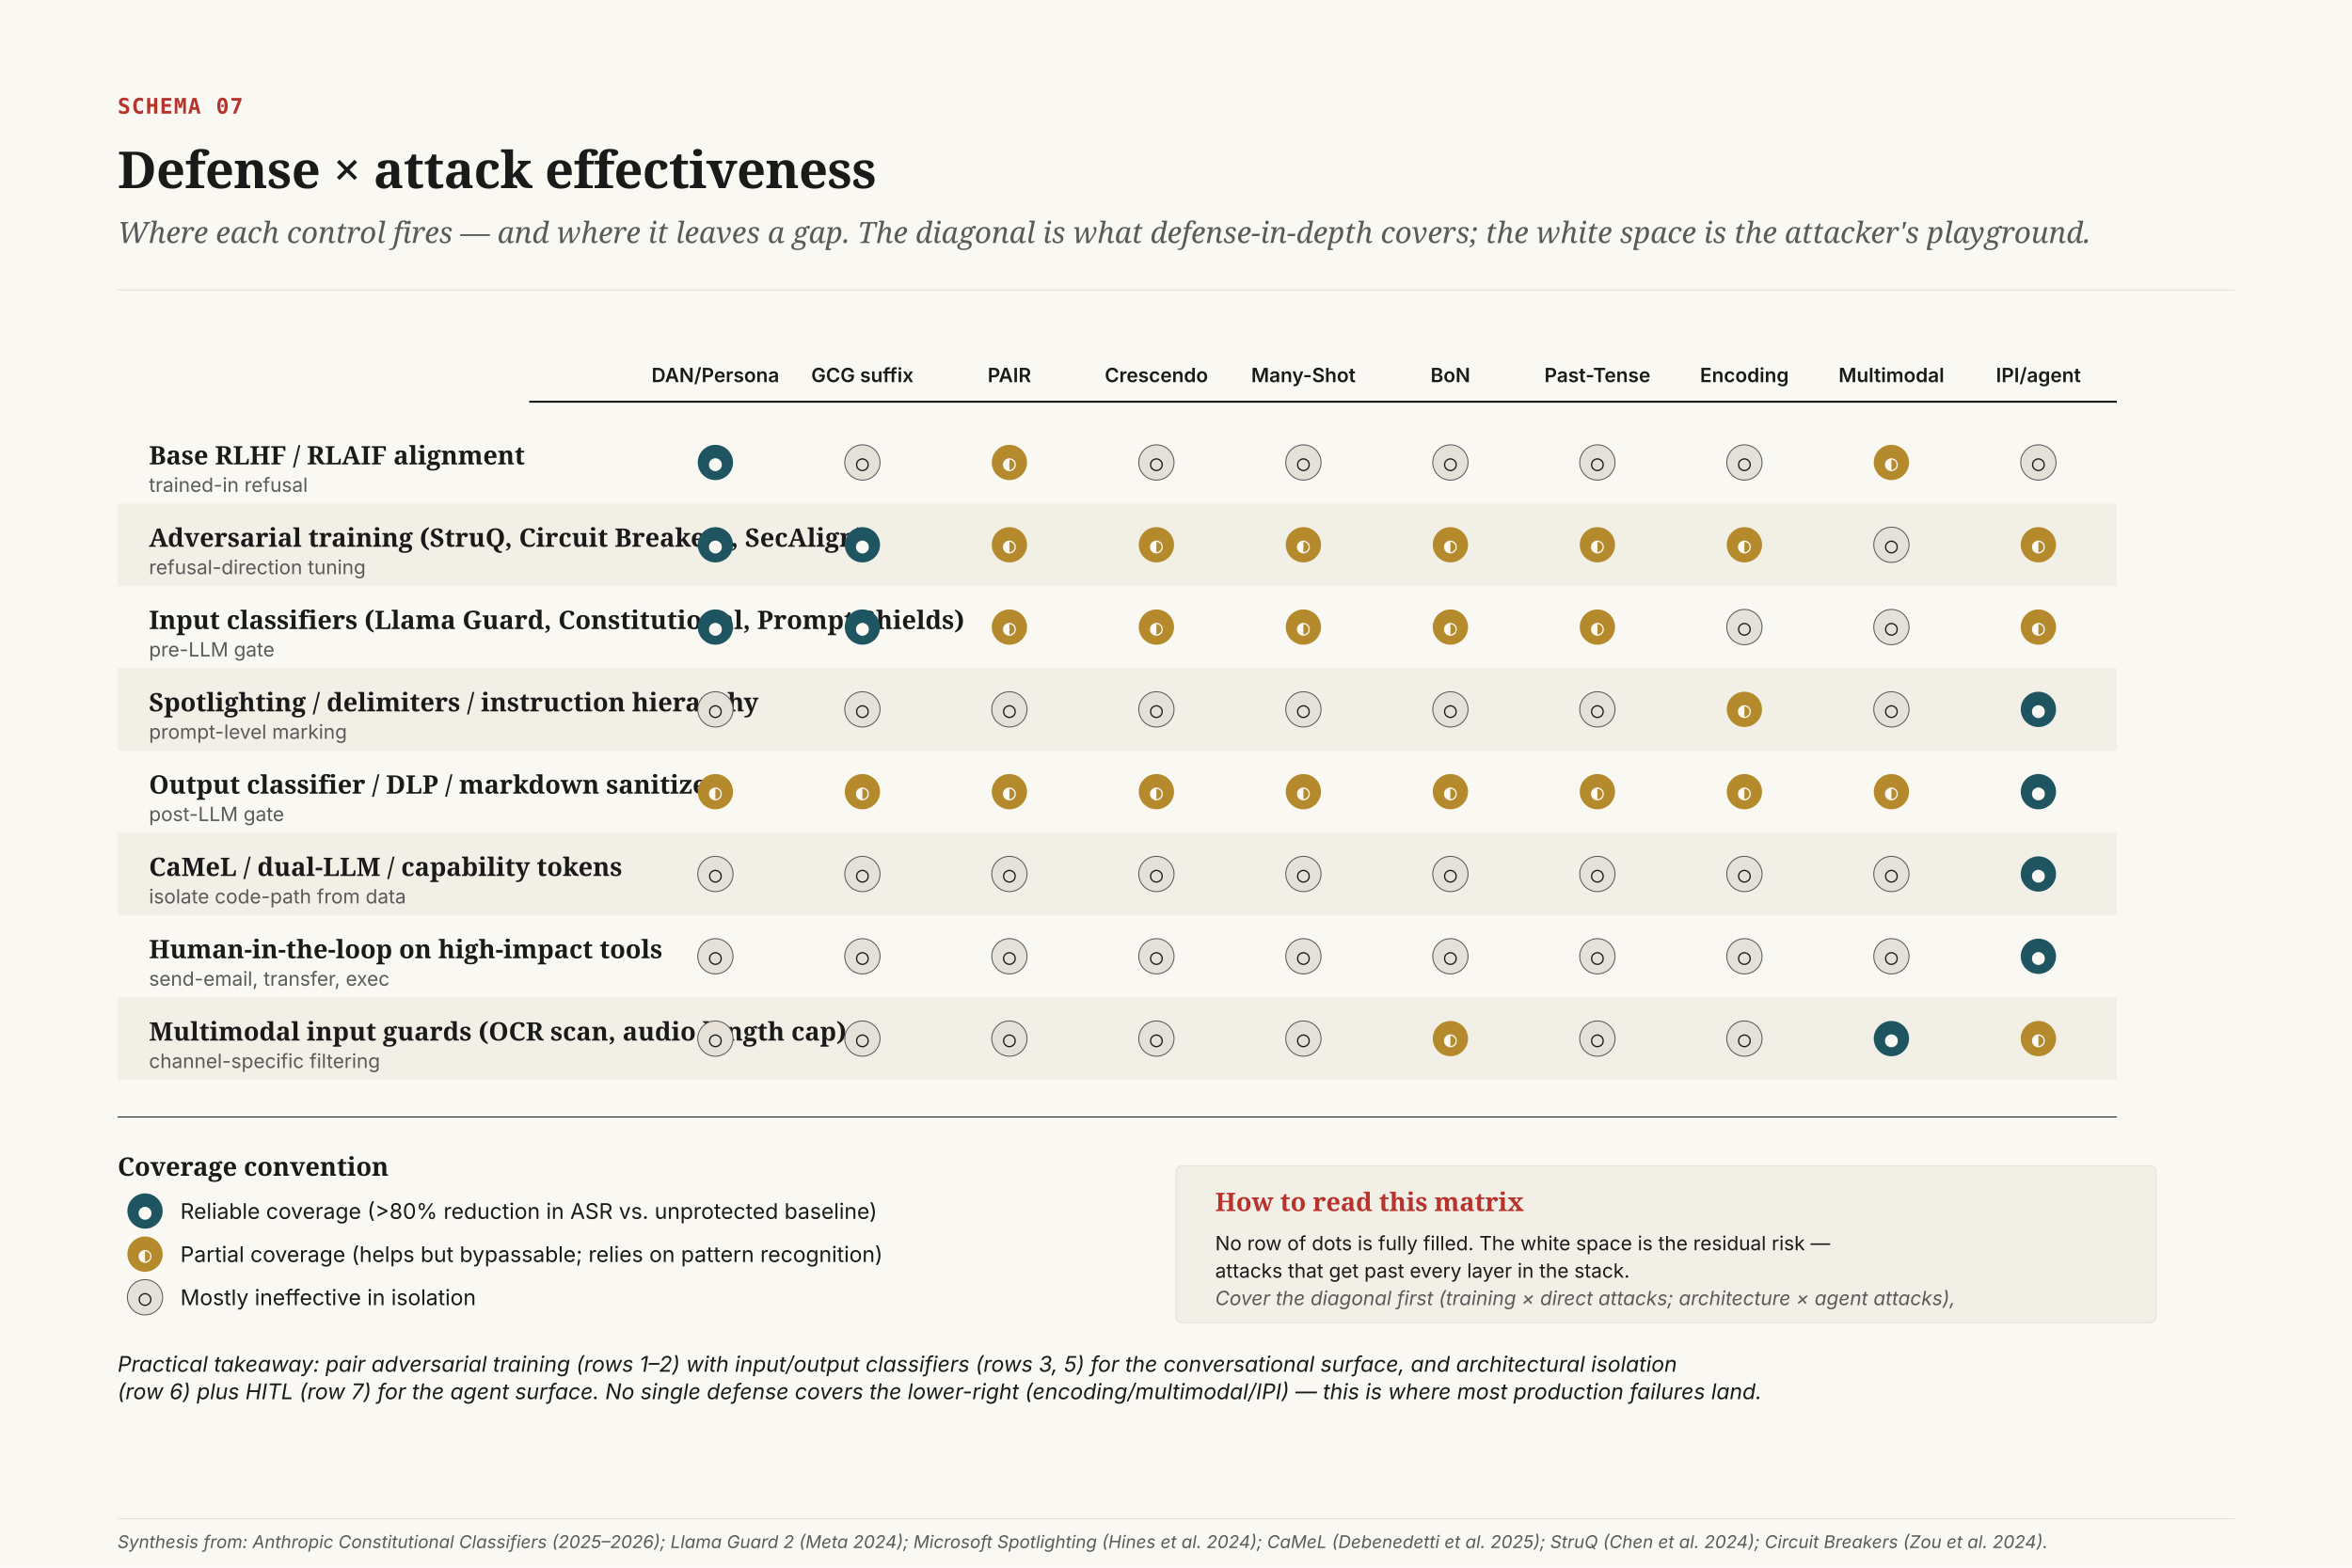
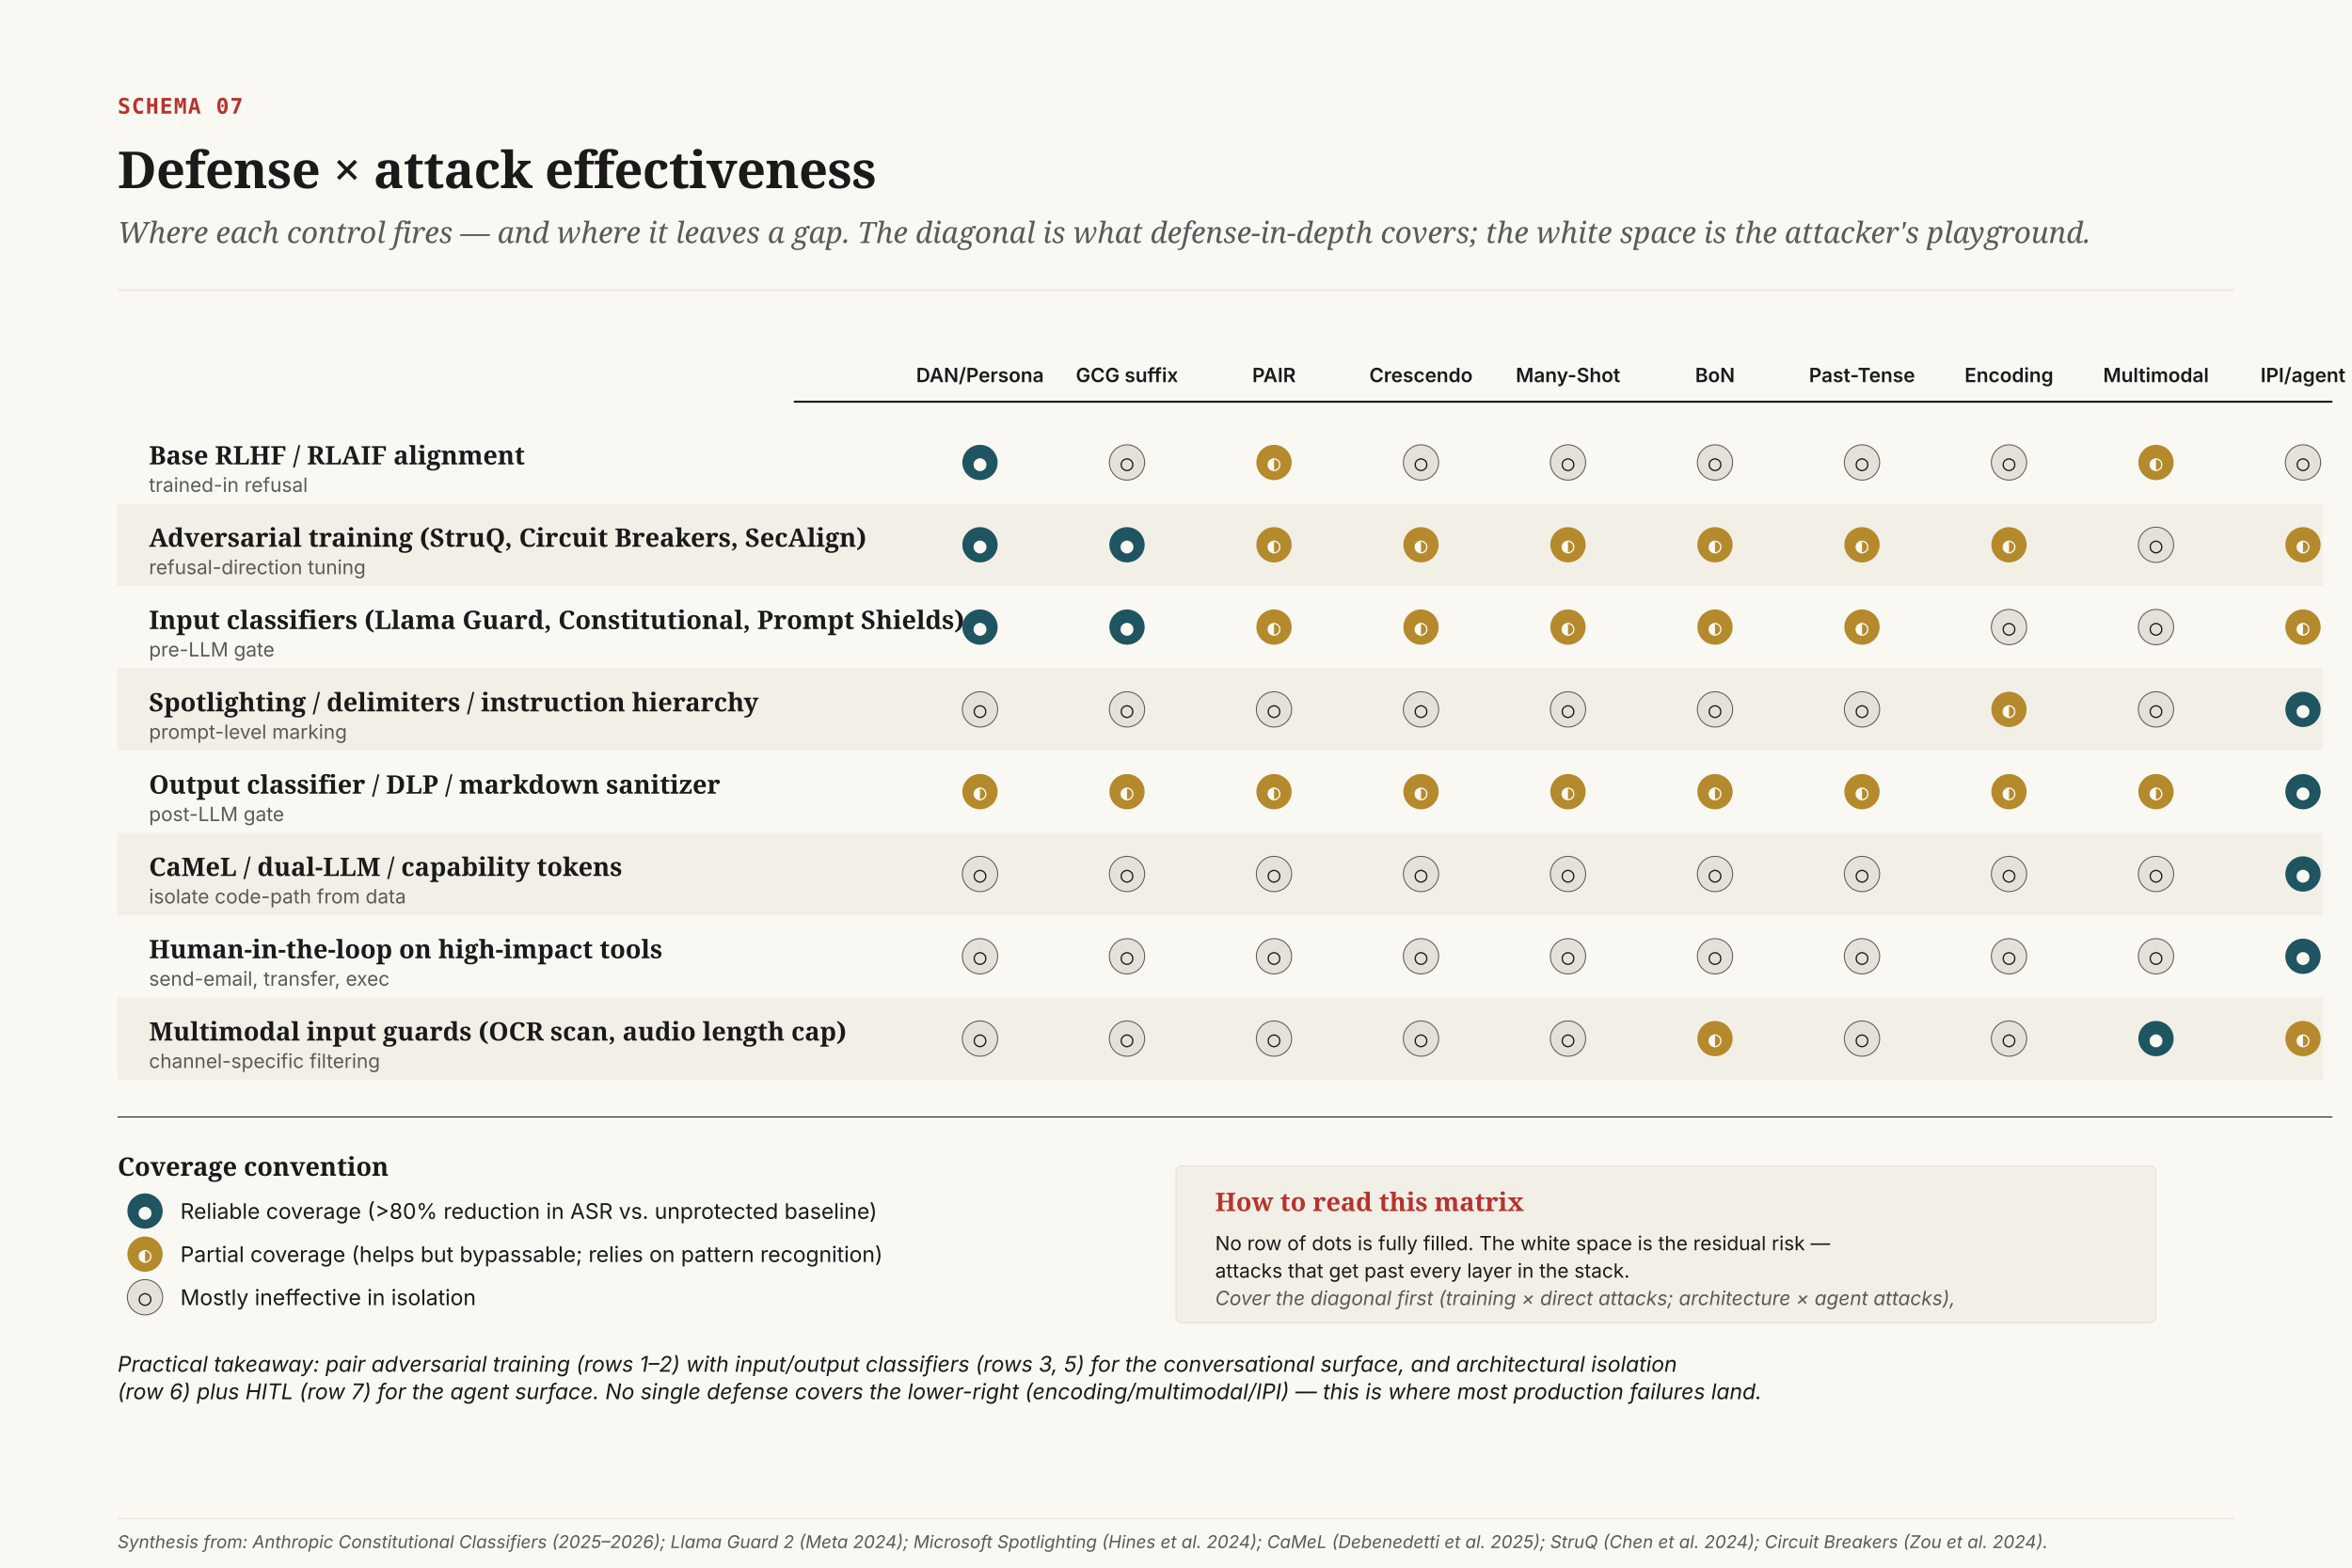
<svg xmlns="http://www.w3.org/2000/svg" viewBox="0 0 1200 800" font-family="Inter, system-ui, sans-serif">
  <style>
    .display { font-family: 'Spectral', Georgia, serif; }
    .body    { font-family: 'Inter', system-ui, sans-serif; }
    .mono    { font-family: 'JetBrains Mono', monospace; }
    .interactive { cursor: pointer; }
    .interactive:hover rect, .interactive:focus-visible rect { stroke-width: 1.5; stroke: #1A1A1A; }
  </style>
  <rect width="1200" height="800" fill="#FAF8F3" />
  <text x="60" y="58" class="mono" font-size="11" font-weight="600" fill="#B7332C" letter-spacing="0.05em">SCHEMA 07</text>
  <text x="60" y="96" class="display" font-size="26" font-weight="600" fill="#1A1A1A" letter-spacing="-0.01em">Defense × attack effectiveness</text>
  <text x="60" y="124" class="display" font-size="15" font-style="italic" fill="#5A5A5A">Where each control fires — and where it leaves a gap. The diagonal is what defense-in-depth covers; the white space is the attacker's playground.</text>
  <line x1="60" y1="148" x2="1140" y2="148" stroke="#E5E1D8" stroke-width="0.5" />
  <g class="body" font-size="10" fill="#1A1A1A">
-     <text x="365" y="195" font-weight="600" text-anchor="middle">DAN/Persona</text>
-     <text x="440" y="195" font-weight="600" text-anchor="middle">GCG suffix</text>
-     <text x="515" y="195" font-weight="600" text-anchor="middle">PAIR</text>
-     <text x="590" y="195" font-weight="600" text-anchor="middle">Crescendo</text>
-     <text x="665" y="195" font-weight="600" text-anchor="middle">Many-Shot</text>
-     <text x="740" y="195" font-weight="600" text-anchor="middle">BoN</text>
-     <text x="815" y="195" font-weight="600" text-anchor="middle">Past-Tense</text>
-     <text x="890" y="195" font-weight="600" text-anchor="middle">Encoding</text>
-     <text x="965" y="195" font-weight="600" text-anchor="middle">Multimodal</text>
-     <text x="1040" y="195" font-weight="600" text-anchor="middle">IPI/agent</text>
-   </g>
-   <line x1="270" y1="205" x2="1080" y2="205" stroke="#1A1A1A" stroke-width="1" />
+     <text x="500" y="195" font-weight="600" text-anchor="middle">DAN/Persona</text>
+     <text x="575" y="195" font-weight="600" text-anchor="middle">GCG suffix</text>
+     <text x="650" y="195" font-weight="600" text-anchor="middle">PAIR</text>
+     <text x="725" y="195" font-weight="600" text-anchor="middle">Crescendo</text>
+     <text x="800" y="195" font-weight="600" text-anchor="middle">Many-Shot</text>
+     <text x="875" y="195" font-weight="600" text-anchor="middle">BoN</text>
+     <text x="950" y="195" font-weight="600" text-anchor="middle">Past-Tense</text>
+     <text x="1025" y="195" font-weight="600" text-anchor="middle">Encoding</text>
+     <text x="1100" y="195" font-weight="600" text-anchor="middle">Multimodal</text>
+     <text x="1175" y="195" font-weight="600" text-anchor="middle">IPI/agent</text>
+   </g>
+   <line x1="405" y1="205" x2="1190" y2="205" stroke="#1A1A1A" stroke-width="1" />
  <g class="interactive" data-card="def-rlhf" tabindex="0" role="button" aria-label="Base RLHF alignment">
-     <rect x="60" y="215" width="1020" height="42" fill="#FAF8F3" stroke="none" />
+     <rect x="60" y="215" width="1125" height="42" fill="#FAF8F3" stroke="none" />
    <text x="76" y="237" class="display" font-size="13" font-weight="600" fill="#1A1A1A">Base RLHF / RLAIF alignment</text>
    <text x="76" y="251" class="body" font-size="10" fill="#5A5A5A">trained-in refusal</text>
-     <circle cx="365" cy="236" r="9" fill="#1F5560" />
-     <text x="365" y="240" class="mono" font-size="11" fill="#FAF8F3" text-anchor="middle">●</text>
-     <circle cx="440" cy="236" r="9" fill="#E5E1D8" stroke="#5A5A5A" stroke-width="0.5" />
-     <text x="440" y="240" class="mono" font-size="11" fill="#1A1A1A" text-anchor="middle">○</text>
-     <circle cx="515" cy="236" r="9" fill="#B58A2C" />
-     <text x="515" y="240" class="mono" font-size="11" fill="#FAF8F3" text-anchor="middle">◐</text>
-     <circle cx="590" cy="236" r="9" fill="#E5E1D8" stroke="#5A5A5A" stroke-width="0.5" />
-     <text x="590" y="240" class="mono" font-size="11" fill="#1A1A1A" text-anchor="middle">○</text>
-     <circle cx="665" cy="236" r="9" fill="#E5E1D8" stroke="#5A5A5A" stroke-width="0.5" />
-     <text x="665" y="240" class="mono" font-size="11" fill="#1A1A1A" text-anchor="middle">○</text>
-     <circle cx="740" cy="236" r="9" fill="#E5E1D8" stroke="#5A5A5A" stroke-width="0.5" />
-     <text x="740" y="240" class="mono" font-size="11" fill="#1A1A1A" text-anchor="middle">○</text>
-     <circle cx="815" cy="236" r="9" fill="#E5E1D8" stroke="#5A5A5A" stroke-width="0.5" />
-     <text x="815" y="240" class="mono" font-size="11" fill="#1A1A1A" text-anchor="middle">○</text>
-     <circle cx="890" cy="236" r="9" fill="#E5E1D8" stroke="#5A5A5A" stroke-width="0.5" />
-     <text x="890" y="240" class="mono" font-size="11" fill="#1A1A1A" text-anchor="middle">○</text>
-     <circle cx="965" cy="236" r="9" fill="#B58A2C" />
-     <text x="965" y="240" class="mono" font-size="11" fill="#FAF8F3" text-anchor="middle">◐</text>
-     <circle cx="1040" cy="236" r="9" fill="#E5E1D8" stroke="#5A5A5A" stroke-width="0.5" />
-     <text x="1040" y="240" class="mono" font-size="11" fill="#1A1A1A" text-anchor="middle">○</text>
+     <circle cx="500" cy="236" r="9" fill="#1F5560" />
+     <text x="500" y="240" class="mono" font-size="11" fill="#FAF8F3" text-anchor="middle">●</text>
+     <circle cx="575" cy="236" r="9" fill="#E5E1D8" stroke="#5A5A5A" stroke-width="0.5" />
+     <text x="575" y="240" class="mono" font-size="11" fill="#1A1A1A" text-anchor="middle">○</text>
+     <circle cx="650" cy="236" r="9" fill="#B58A2C" />
+     <text x="650" y="240" class="mono" font-size="11" fill="#FAF8F3" text-anchor="middle">◐</text>
+     <circle cx="725" cy="236" r="9" fill="#E5E1D8" stroke="#5A5A5A" stroke-width="0.5" />
+     <text x="725" y="240" class="mono" font-size="11" fill="#1A1A1A" text-anchor="middle">○</text>
+     <circle cx="800" cy="236" r="9" fill="#E5E1D8" stroke="#5A5A5A" stroke-width="0.5" />
+     <text x="800" y="240" class="mono" font-size="11" fill="#1A1A1A" text-anchor="middle">○</text>
+     <circle cx="875" cy="236" r="9" fill="#E5E1D8" stroke="#5A5A5A" stroke-width="0.5" />
+     <text x="875" y="240" class="mono" font-size="11" fill="#1A1A1A" text-anchor="middle">○</text>
+     <circle cx="950" cy="236" r="9" fill="#E5E1D8" stroke="#5A5A5A" stroke-width="0.5" />
+     <text x="950" y="240" class="mono" font-size="11" fill="#1A1A1A" text-anchor="middle">○</text>
+     <circle cx="1025" cy="236" r="9" fill="#E5E1D8" stroke="#5A5A5A" stroke-width="0.5" />
+     <text x="1025" y="240" class="mono" font-size="11" fill="#1A1A1A" text-anchor="middle">○</text>
+     <circle cx="1100" cy="236" r="9" fill="#B58A2C" />
+     <text x="1100" y="240" class="mono" font-size="11" fill="#FAF8F3" text-anchor="middle">◐</text>
+     <circle cx="1175" cy="236" r="9" fill="#E5E1D8" stroke="#5A5A5A" stroke-width="0.5" />
+     <text x="1175" y="240" class="mono" font-size="11" fill="#1A1A1A" text-anchor="middle">○</text>
  </g>
  <g class="interactive" data-card="def-adv-train" tabindex="0" role="button" aria-label="Adversarial training">
-     <rect x="60" y="257" width="1020" height="42" fill="#F2EFE7" stroke="none" />
+     <rect x="60" y="257" width="1125" height="42" fill="#F2EFE7" stroke="none" />
    <text x="76" y="279" class="display" font-size="13" font-weight="600" fill="#1A1A1A">Adversarial training (StruQ, Circuit Breakers, SecAlign)</text>
    <text x="76" y="293" class="body" font-size="10" fill="#5A5A5A">refusal-direction tuning</text>
-     <circle cx="365" cy="278" r="9" fill="#1F5560" />
-     <text x="365" y="282" class="mono" font-size="11" fill="#FAF8F3" text-anchor="middle">●</text>
-     <circle cx="440" cy="278" r="9" fill="#1F5560" />
-     <text x="440" y="282" class="mono" font-size="11" fill="#FAF8F3" text-anchor="middle">●</text>
-     <circle cx="515" cy="278" r="9" fill="#B58A2C" />
-     <text x="515" y="282" class="mono" font-size="11" fill="#FAF8F3" text-anchor="middle">◐</text>
-     <circle cx="590" cy="278" r="9" fill="#B58A2C" />
-     <text x="590" y="282" class="mono" font-size="11" fill="#FAF8F3" text-anchor="middle">◐</text>
-     <circle cx="665" cy="278" r="9" fill="#B58A2C" />
-     <text x="665" y="282" class="mono" font-size="11" fill="#FAF8F3" text-anchor="middle">◐</text>
-     <circle cx="740" cy="278" r="9" fill="#B58A2C" />
-     <text x="740" y="282" class="mono" font-size="11" fill="#FAF8F3" text-anchor="middle">◐</text>
-     <circle cx="815" cy="278" r="9" fill="#B58A2C" />
-     <text x="815" y="282" class="mono" font-size="11" fill="#FAF8F3" text-anchor="middle">◐</text>
-     <circle cx="890" cy="278" r="9" fill="#B58A2C" />
-     <text x="890" y="282" class="mono" font-size="11" fill="#FAF8F3" text-anchor="middle">◐</text>
-     <circle cx="965" cy="278" r="9" fill="#E5E1D8" stroke="#5A5A5A" stroke-width="0.5" />
-     <text x="965" y="282" class="mono" font-size="11" fill="#1A1A1A" text-anchor="middle">○</text>
-     <circle cx="1040" cy="278" r="9" fill="#B58A2C" />
-     <text x="1040" y="282" class="mono" font-size="11" fill="#FAF8F3" text-anchor="middle">◐</text>
+     <circle cx="500" cy="278" r="9" fill="#1F5560" />
+     <text x="500" y="282" class="mono" font-size="11" fill="#FAF8F3" text-anchor="middle">●</text>
+     <circle cx="575" cy="278" r="9" fill="#1F5560" />
+     <text x="575" y="282" class="mono" font-size="11" fill="#FAF8F3" text-anchor="middle">●</text>
+     <circle cx="650" cy="278" r="9" fill="#B58A2C" />
+     <text x="650" y="282" class="mono" font-size="11" fill="#FAF8F3" text-anchor="middle">◐</text>
+     <circle cx="725" cy="278" r="9" fill="#B58A2C" />
+     <text x="725" y="282" class="mono" font-size="11" fill="#FAF8F3" text-anchor="middle">◐</text>
+     <circle cx="800" cy="278" r="9" fill="#B58A2C" />
+     <text x="800" y="282" class="mono" font-size="11" fill="#FAF8F3" text-anchor="middle">◐</text>
+     <circle cx="875" cy="278" r="9" fill="#B58A2C" />
+     <text x="875" y="282" class="mono" font-size="11" fill="#FAF8F3" text-anchor="middle">◐</text>
+     <circle cx="950" cy="278" r="9" fill="#B58A2C" />
+     <text x="950" y="282" class="mono" font-size="11" fill="#FAF8F3" text-anchor="middle">◐</text>
+     <circle cx="1025" cy="278" r="9" fill="#B58A2C" />
+     <text x="1025" y="282" class="mono" font-size="11" fill="#FAF8F3" text-anchor="middle">◐</text>
+     <circle cx="1100" cy="278" r="9" fill="#E5E1D8" stroke="#5A5A5A" stroke-width="0.5" />
+     <text x="1100" y="282" class="mono" font-size="11" fill="#1A1A1A" text-anchor="middle">○</text>
+     <circle cx="1175" cy="278" r="9" fill="#B58A2C" />
+     <text x="1175" y="282" class="mono" font-size="11" fill="#FAF8F3" text-anchor="middle">◐</text>
  </g>
  <g class="interactive" data-card="def-input-class" tabindex="0" role="button" aria-label="Input classifiers">
-     <rect x="60" y="299" width="1020" height="42" fill="#FAF8F3" stroke="none" />
+     <rect x="60" y="299" width="1125" height="42" fill="#FAF8F3" stroke="none" />
    <text x="76" y="321" class="display" font-size="13" font-weight="600" fill="#1A1A1A">Input classifiers (Llama Guard, Constitutional, Prompt Shields)</text>
    <text x="76" y="335" class="body" font-size="10" fill="#5A5A5A">pre-LLM gate</text>
-     <circle cx="365" cy="320" r="9" fill="#1F5560" />
-     <text x="365" y="324" class="mono" font-size="11" fill="#FAF8F3" text-anchor="middle">●</text>
-     <circle cx="440" cy="320" r="9" fill="#1F5560" />
-     <text x="440" y="324" class="mono" font-size="11" fill="#FAF8F3" text-anchor="middle">●</text>
-     <circle cx="515" cy="320" r="9" fill="#B58A2C" />
-     <text x="515" y="324" class="mono" font-size="11" fill="#FAF8F3" text-anchor="middle">◐</text>
-     <circle cx="590" cy="320" r="9" fill="#B58A2C" />
-     <text x="590" y="324" class="mono" font-size="11" fill="#FAF8F3" text-anchor="middle">◐</text>
-     <circle cx="665" cy="320" r="9" fill="#B58A2C" />
-     <text x="665" y="324" class="mono" font-size="11" fill="#FAF8F3" text-anchor="middle">◐</text>
-     <circle cx="740" cy="320" r="9" fill="#B58A2C" />
-     <text x="740" y="324" class="mono" font-size="11" fill="#FAF8F3" text-anchor="middle">◐</text>
-     <circle cx="815" cy="320" r="9" fill="#B58A2C" />
-     <text x="815" y="324" class="mono" font-size="11" fill="#FAF8F3" text-anchor="middle">◐</text>
-     <circle cx="890" cy="320" r="9" fill="#E5E1D8" stroke="#5A5A5A" stroke-width="0.5" />
-     <text x="890" y="324" class="mono" font-size="11" fill="#1A1A1A" text-anchor="middle">○</text>
-     <circle cx="965" cy="320" r="9" fill="#E5E1D8" stroke="#5A5A5A" stroke-width="0.5" />
-     <text x="965" y="324" class="mono" font-size="11" fill="#1A1A1A" text-anchor="middle">○</text>
-     <circle cx="1040" cy="320" r="9" fill="#B58A2C" />
-     <text x="1040" y="324" class="mono" font-size="11" fill="#FAF8F3" text-anchor="middle">◐</text>
+     <circle cx="500" cy="320" r="9" fill="#1F5560" />
+     <text x="500" y="324" class="mono" font-size="11" fill="#FAF8F3" text-anchor="middle">●</text>
+     <circle cx="575" cy="320" r="9" fill="#1F5560" />
+     <text x="575" y="324" class="mono" font-size="11" fill="#FAF8F3" text-anchor="middle">●</text>
+     <circle cx="650" cy="320" r="9" fill="#B58A2C" />
+     <text x="650" y="324" class="mono" font-size="11" fill="#FAF8F3" text-anchor="middle">◐</text>
+     <circle cx="725" cy="320" r="9" fill="#B58A2C" />
+     <text x="725" y="324" class="mono" font-size="11" fill="#FAF8F3" text-anchor="middle">◐</text>
+     <circle cx="800" cy="320" r="9" fill="#B58A2C" />
+     <text x="800" y="324" class="mono" font-size="11" fill="#FAF8F3" text-anchor="middle">◐</text>
+     <circle cx="875" cy="320" r="9" fill="#B58A2C" />
+     <text x="875" y="324" class="mono" font-size="11" fill="#FAF8F3" text-anchor="middle">◐</text>
+     <circle cx="950" cy="320" r="9" fill="#B58A2C" />
+     <text x="950" y="324" class="mono" font-size="11" fill="#FAF8F3" text-anchor="middle">◐</text>
+     <circle cx="1025" cy="320" r="9" fill="#E5E1D8" stroke="#5A5A5A" stroke-width="0.5" />
+     <text x="1025" y="324" class="mono" font-size="11" fill="#1A1A1A" text-anchor="middle">○</text>
+     <circle cx="1100" cy="320" r="9" fill="#E5E1D8" stroke="#5A5A5A" stroke-width="0.5" />
+     <text x="1100" y="324" class="mono" font-size="11" fill="#1A1A1A" text-anchor="middle">○</text>
+     <circle cx="1175" cy="320" r="9" fill="#B58A2C" />
+     <text x="1175" y="324" class="mono" font-size="11" fill="#FAF8F3" text-anchor="middle">◐</text>
  </g>
  <g class="interactive" data-card="def-spotlight" tabindex="0" role="button" aria-label="Spotlighting and delimiters">
-     <rect x="60" y="341" width="1020" height="42" fill="#F2EFE7" stroke="none" />
+     <rect x="60" y="341" width="1125" height="42" fill="#F2EFE7" stroke="none" />
    <text x="76" y="363" class="display" font-size="13" font-weight="600" fill="#1A1A1A">Spotlighting / delimiters / instruction hierarchy</text>
    <text x="76" y="377" class="body" font-size="10" fill="#5A5A5A">prompt-level marking</text>
-     <circle cx="365" cy="362" r="9" fill="#E5E1D8" stroke="#5A5A5A" stroke-width="0.5" />
-     <text x="365" y="366" class="mono" font-size="11" fill="#1A1A1A" text-anchor="middle">○</text>
-     <circle cx="440" cy="362" r="9" fill="#E5E1D8" stroke="#5A5A5A" stroke-width="0.5" />
-     <text x="440" y="366" class="mono" font-size="11" fill="#1A1A1A" text-anchor="middle">○</text>
-     <circle cx="515" cy="362" r="9" fill="#E5E1D8" stroke="#5A5A5A" stroke-width="0.5" />
-     <text x="515" y="366" class="mono" font-size="11" fill="#1A1A1A" text-anchor="middle">○</text>
-     <circle cx="590" cy="362" r="9" fill="#E5E1D8" stroke="#5A5A5A" stroke-width="0.5" />
-     <text x="590" y="366" class="mono" font-size="11" fill="#1A1A1A" text-anchor="middle">○</text>
-     <circle cx="665" cy="362" r="9" fill="#E5E1D8" stroke="#5A5A5A" stroke-width="0.5" />
-     <text x="665" y="366" class="mono" font-size="11" fill="#1A1A1A" text-anchor="middle">○</text>
-     <circle cx="740" cy="362" r="9" fill="#E5E1D8" stroke="#5A5A5A" stroke-width="0.5" />
-     <text x="740" y="366" class="mono" font-size="11" fill="#1A1A1A" text-anchor="middle">○</text>
-     <circle cx="815" cy="362" r="9" fill="#E5E1D8" stroke="#5A5A5A" stroke-width="0.5" />
-     <text x="815" y="366" class="mono" font-size="11" fill="#1A1A1A" text-anchor="middle">○</text>
-     <circle cx="890" cy="362" r="9" fill="#B58A2C" />
-     <text x="890" y="366" class="mono" font-size="11" fill="#FAF8F3" text-anchor="middle">◐</text>
-     <circle cx="965" cy="362" r="9" fill="#E5E1D8" stroke="#5A5A5A" stroke-width="0.5" />
-     <text x="965" y="366" class="mono" font-size="11" fill="#1A1A1A" text-anchor="middle">○</text>
-     <circle cx="1040" cy="362" r="9" fill="#1F5560" />
-     <text x="1040" y="366" class="mono" font-size="11" fill="#FAF8F3" text-anchor="middle">●</text>
+     <circle cx="500" cy="362" r="9" fill="#E5E1D8" stroke="#5A5A5A" stroke-width="0.5" />
+     <text x="500" y="366" class="mono" font-size="11" fill="#1A1A1A" text-anchor="middle">○</text>
+     <circle cx="575" cy="362" r="9" fill="#E5E1D8" stroke="#5A5A5A" stroke-width="0.5" />
+     <text x="575" y="366" class="mono" font-size="11" fill="#1A1A1A" text-anchor="middle">○</text>
+     <circle cx="650" cy="362" r="9" fill="#E5E1D8" stroke="#5A5A5A" stroke-width="0.5" />
+     <text x="650" y="366" class="mono" font-size="11" fill="#1A1A1A" text-anchor="middle">○</text>
+     <circle cx="725" cy="362" r="9" fill="#E5E1D8" stroke="#5A5A5A" stroke-width="0.5" />
+     <text x="725" y="366" class="mono" font-size="11" fill="#1A1A1A" text-anchor="middle">○</text>
+     <circle cx="800" cy="362" r="9" fill="#E5E1D8" stroke="#5A5A5A" stroke-width="0.5" />
+     <text x="800" y="366" class="mono" font-size="11" fill="#1A1A1A" text-anchor="middle">○</text>
+     <circle cx="875" cy="362" r="9" fill="#E5E1D8" stroke="#5A5A5A" stroke-width="0.5" />
+     <text x="875" y="366" class="mono" font-size="11" fill="#1A1A1A" text-anchor="middle">○</text>
+     <circle cx="950" cy="362" r="9" fill="#E5E1D8" stroke="#5A5A5A" stroke-width="0.5" />
+     <text x="950" y="366" class="mono" font-size="11" fill="#1A1A1A" text-anchor="middle">○</text>
+     <circle cx="1025" cy="362" r="9" fill="#B58A2C" />
+     <text x="1025" y="366" class="mono" font-size="11" fill="#FAF8F3" text-anchor="middle">◐</text>
+     <circle cx="1100" cy="362" r="9" fill="#E5E1D8" stroke="#5A5A5A" stroke-width="0.5" />
+     <text x="1100" y="366" class="mono" font-size="11" fill="#1A1A1A" text-anchor="middle">○</text>
+     <circle cx="1175" cy="362" r="9" fill="#1F5560" />
+     <text x="1175" y="366" class="mono" font-size="11" fill="#FAF8F3" text-anchor="middle">●</text>
  </g>
  <g class="interactive" data-card="def-output" tabindex="0" role="button" aria-label="Output classifier and DLP">
-     <rect x="60" y="383" width="1020" height="42" fill="#FAF8F3" stroke="none" />
+     <rect x="60" y="383" width="1125" height="42" fill="#FAF8F3" stroke="none" />
    <text x="76" y="405" class="display" font-size="13" font-weight="600" fill="#1A1A1A">Output classifier / DLP / markdown sanitizer</text>
    <text x="76" y="419" class="body" font-size="10" fill="#5A5A5A">post-LLM gate</text>
-     <circle cx="365" cy="404" r="9" fill="#B58A2C" />
-     <text x="365" y="408" class="mono" font-size="11" fill="#FAF8F3" text-anchor="middle">◐</text>
-     <circle cx="440" cy="404" r="9" fill="#B58A2C" />
-     <text x="440" y="408" class="mono" font-size="11" fill="#FAF8F3" text-anchor="middle">◐</text>
-     <circle cx="515" cy="404" r="9" fill="#B58A2C" />
-     <text x="515" y="408" class="mono" font-size="11" fill="#FAF8F3" text-anchor="middle">◐</text>
-     <circle cx="590" cy="404" r="9" fill="#B58A2C" />
-     <text x="590" y="408" class="mono" font-size="11" fill="#FAF8F3" text-anchor="middle">◐</text>
-     <circle cx="665" cy="404" r="9" fill="#B58A2C" />
-     <text x="665" y="408" class="mono" font-size="11" fill="#FAF8F3" text-anchor="middle">◐</text>
-     <circle cx="740" cy="404" r="9" fill="#B58A2C" />
-     <text x="740" y="408" class="mono" font-size="11" fill="#FAF8F3" text-anchor="middle">◐</text>
-     <circle cx="815" cy="404" r="9" fill="#B58A2C" />
-     <text x="815" y="408" class="mono" font-size="11" fill="#FAF8F3" text-anchor="middle">◐</text>
-     <circle cx="890" cy="404" r="9" fill="#B58A2C" />
-     <text x="890" y="408" class="mono" font-size="11" fill="#FAF8F3" text-anchor="middle">◐</text>
-     <circle cx="965" cy="404" r="9" fill="#B58A2C" />
-     <text x="965" y="408" class="mono" font-size="11" fill="#FAF8F3" text-anchor="middle">◐</text>
-     <circle cx="1040" cy="404" r="9" fill="#1F5560" />
-     <text x="1040" y="408" class="mono" font-size="11" fill="#FAF8F3" text-anchor="middle">●</text>
+     <circle cx="500" cy="404" r="9" fill="#B58A2C" />
+     <text x="500" y="408" class="mono" font-size="11" fill="#FAF8F3" text-anchor="middle">◐</text>
+     <circle cx="575" cy="404" r="9" fill="#B58A2C" />
+     <text x="575" y="408" class="mono" font-size="11" fill="#FAF8F3" text-anchor="middle">◐</text>
+     <circle cx="650" cy="404" r="9" fill="#B58A2C" />
+     <text x="650" y="408" class="mono" font-size="11" fill="#FAF8F3" text-anchor="middle">◐</text>
+     <circle cx="725" cy="404" r="9" fill="#B58A2C" />
+     <text x="725" y="408" class="mono" font-size="11" fill="#FAF8F3" text-anchor="middle">◐</text>
+     <circle cx="800" cy="404" r="9" fill="#B58A2C" />
+     <text x="800" y="408" class="mono" font-size="11" fill="#FAF8F3" text-anchor="middle">◐</text>
+     <circle cx="875" cy="404" r="9" fill="#B58A2C" />
+     <text x="875" y="408" class="mono" font-size="11" fill="#FAF8F3" text-anchor="middle">◐</text>
+     <circle cx="950" cy="404" r="9" fill="#B58A2C" />
+     <text x="950" y="408" class="mono" font-size="11" fill="#FAF8F3" text-anchor="middle">◐</text>
+     <circle cx="1025" cy="404" r="9" fill="#B58A2C" />
+     <text x="1025" y="408" class="mono" font-size="11" fill="#FAF8F3" text-anchor="middle">◐</text>
+     <circle cx="1100" cy="404" r="9" fill="#B58A2C" />
+     <text x="1100" y="408" class="mono" font-size="11" fill="#FAF8F3" text-anchor="middle">◐</text>
+     <circle cx="1175" cy="404" r="9" fill="#1F5560" />
+     <text x="1175" y="408" class="mono" font-size="11" fill="#FAF8F3" text-anchor="middle">●</text>
  </g>
  <g class="interactive" data-card="def-camel" tabindex="0" role="button" aria-label="CaMeL dual LLM architecture">
-     <rect x="60" y="425" width="1020" height="42" fill="#F2EFE7" stroke="none" />
+     <rect x="60" y="425" width="1125" height="42" fill="#F2EFE7" stroke="none" />
    <text x="76" y="447" class="display" font-size="13" font-weight="600" fill="#1A1A1A">CaMeL / dual-LLM / capability tokens</text>
    <text x="76" y="461" class="body" font-size="10" fill="#5A5A5A">isolate code-path from data</text>
-     <circle cx="365" cy="446" r="9" fill="#E5E1D8" stroke="#5A5A5A" stroke-width="0.5" />
-     <text x="365" y="450" class="mono" font-size="11" fill="#1A1A1A" text-anchor="middle">○</text>
-     <circle cx="440" cy="446" r="9" fill="#E5E1D8" stroke="#5A5A5A" stroke-width="0.5" />
-     <text x="440" y="450" class="mono" font-size="11" fill="#1A1A1A" text-anchor="middle">○</text>
-     <circle cx="515" cy="446" r="9" fill="#E5E1D8" stroke="#5A5A5A" stroke-width="0.5" />
-     <text x="515" y="450" class="mono" font-size="11" fill="#1A1A1A" text-anchor="middle">○</text>
-     <circle cx="590" cy="446" r="9" fill="#E5E1D8" stroke="#5A5A5A" stroke-width="0.5" />
-     <text x="590" y="450" class="mono" font-size="11" fill="#1A1A1A" text-anchor="middle">○</text>
-     <circle cx="665" cy="446" r="9" fill="#E5E1D8" stroke="#5A5A5A" stroke-width="0.5" />
-     <text x="665" y="450" class="mono" font-size="11" fill="#1A1A1A" text-anchor="middle">○</text>
-     <circle cx="740" cy="446" r="9" fill="#E5E1D8" stroke="#5A5A5A" stroke-width="0.5" />
-     <text x="740" y="450" class="mono" font-size="11" fill="#1A1A1A" text-anchor="middle">○</text>
-     <circle cx="815" cy="446" r="9" fill="#E5E1D8" stroke="#5A5A5A" stroke-width="0.5" />
-     <text x="815" y="450" class="mono" font-size="11" fill="#1A1A1A" text-anchor="middle">○</text>
-     <circle cx="890" cy="446" r="9" fill="#E5E1D8" stroke="#5A5A5A" stroke-width="0.5" />
-     <text x="890" y="450" class="mono" font-size="11" fill="#1A1A1A" text-anchor="middle">○</text>
-     <circle cx="965" cy="446" r="9" fill="#E5E1D8" stroke="#5A5A5A" stroke-width="0.5" />
-     <text x="965" y="450" class="mono" font-size="11" fill="#1A1A1A" text-anchor="middle">○</text>
-     <circle cx="1040" cy="446" r="9" fill="#1F5560" />
-     <text x="1040" y="450" class="mono" font-size="11" fill="#FAF8F3" text-anchor="middle">●</text>
+     <circle cx="500" cy="446" r="9" fill="#E5E1D8" stroke="#5A5A5A" stroke-width="0.5" />
+     <text x="500" y="450" class="mono" font-size="11" fill="#1A1A1A" text-anchor="middle">○</text>
+     <circle cx="575" cy="446" r="9" fill="#E5E1D8" stroke="#5A5A5A" stroke-width="0.5" />
+     <text x="575" y="450" class="mono" font-size="11" fill="#1A1A1A" text-anchor="middle">○</text>
+     <circle cx="650" cy="446" r="9" fill="#E5E1D8" stroke="#5A5A5A" stroke-width="0.5" />
+     <text x="650" y="450" class="mono" font-size="11" fill="#1A1A1A" text-anchor="middle">○</text>
+     <circle cx="725" cy="446" r="9" fill="#E5E1D8" stroke="#5A5A5A" stroke-width="0.5" />
+     <text x="725" y="450" class="mono" font-size="11" fill="#1A1A1A" text-anchor="middle">○</text>
+     <circle cx="800" cy="446" r="9" fill="#E5E1D8" stroke="#5A5A5A" stroke-width="0.5" />
+     <text x="800" y="450" class="mono" font-size="11" fill="#1A1A1A" text-anchor="middle">○</text>
+     <circle cx="875" cy="446" r="9" fill="#E5E1D8" stroke="#5A5A5A" stroke-width="0.5" />
+     <text x="875" y="450" class="mono" font-size="11" fill="#1A1A1A" text-anchor="middle">○</text>
+     <circle cx="950" cy="446" r="9" fill="#E5E1D8" stroke="#5A5A5A" stroke-width="0.5" />
+     <text x="950" y="450" class="mono" font-size="11" fill="#1A1A1A" text-anchor="middle">○</text>
+     <circle cx="1025" cy="446" r="9" fill="#E5E1D8" stroke="#5A5A5A" stroke-width="0.5" />
+     <text x="1025" y="450" class="mono" font-size="11" fill="#1A1A1A" text-anchor="middle">○</text>
+     <circle cx="1100" cy="446" r="9" fill="#E5E1D8" stroke="#5A5A5A" stroke-width="0.5" />
+     <text x="1100" y="450" class="mono" font-size="11" fill="#1A1A1A" text-anchor="middle">○</text>
+     <circle cx="1175" cy="446" r="9" fill="#1F5560" />
+     <text x="1175" y="450" class="mono" font-size="11" fill="#FAF8F3" text-anchor="middle">●</text>
  </g>
  <g class="interactive" data-card="def-hitl" tabindex="0" role="button" aria-label="Human in the loop">
-     <rect x="60" y="467" width="1020" height="42" fill="#FAF8F3" stroke="none" />
+     <rect x="60" y="467" width="1125" height="42" fill="#FAF8F3" stroke="none" />
    <text x="76" y="489" class="display" font-size="13" font-weight="600" fill="#1A1A1A">Human-in-the-loop on high-impact tools</text>
    <text x="76" y="503" class="body" font-size="10" fill="#5A5A5A">send-email, transfer, exec</text>
-     <circle cx="365" cy="488" r="9" fill="#E5E1D8" stroke="#5A5A5A" stroke-width="0.5" />
-     <text x="365" y="492" class="mono" font-size="11" fill="#1A1A1A" text-anchor="middle">○</text>
-     <circle cx="440" cy="488" r="9" fill="#E5E1D8" stroke="#5A5A5A" stroke-width="0.5" />
-     <text x="440" y="492" class="mono" font-size="11" fill="#1A1A1A" text-anchor="middle">○</text>
-     <circle cx="515" cy="488" r="9" fill="#E5E1D8" stroke="#5A5A5A" stroke-width="0.5" />
-     <text x="515" y="492" class="mono" font-size="11" fill="#1A1A1A" text-anchor="middle">○</text>
-     <circle cx="590" cy="488" r="9" fill="#E5E1D8" stroke="#5A5A5A" stroke-width="0.5" />
-     <text x="590" y="492" class="mono" font-size="11" fill="#1A1A1A" text-anchor="middle">○</text>
-     <circle cx="665" cy="488" r="9" fill="#E5E1D8" stroke="#5A5A5A" stroke-width="0.5" />
-     <text x="665" y="492" class="mono" font-size="11" fill="#1A1A1A" text-anchor="middle">○</text>
-     <circle cx="740" cy="488" r="9" fill="#E5E1D8" stroke="#5A5A5A" stroke-width="0.5" />
-     <text x="740" y="492" class="mono" font-size="11" fill="#1A1A1A" text-anchor="middle">○</text>
-     <circle cx="815" cy="488" r="9" fill="#E5E1D8" stroke="#5A5A5A" stroke-width="0.5" />
-     <text x="815" y="492" class="mono" font-size="11" fill="#1A1A1A" text-anchor="middle">○</text>
-     <circle cx="890" cy="488" r="9" fill="#E5E1D8" stroke="#5A5A5A" stroke-width="0.5" />
-     <text x="890" y="492" class="mono" font-size="11" fill="#1A1A1A" text-anchor="middle">○</text>
-     <circle cx="965" cy="488" r="9" fill="#E5E1D8" stroke="#5A5A5A" stroke-width="0.5" />
-     <text x="965" y="492" class="mono" font-size="11" fill="#1A1A1A" text-anchor="middle">○</text>
-     <circle cx="1040" cy="488" r="9" fill="#1F5560" />
-     <text x="1040" y="492" class="mono" font-size="11" fill="#FAF8F3" text-anchor="middle">●</text>
+     <circle cx="500" cy="488" r="9" fill="#E5E1D8" stroke="#5A5A5A" stroke-width="0.5" />
+     <text x="500" y="492" class="mono" font-size="11" fill="#1A1A1A" text-anchor="middle">○</text>
+     <circle cx="575" cy="488" r="9" fill="#E5E1D8" stroke="#5A5A5A" stroke-width="0.5" />
+     <text x="575" y="492" class="mono" font-size="11" fill="#1A1A1A" text-anchor="middle">○</text>
+     <circle cx="650" cy="488" r="9" fill="#E5E1D8" stroke="#5A5A5A" stroke-width="0.5" />
+     <text x="650" y="492" class="mono" font-size="11" fill="#1A1A1A" text-anchor="middle">○</text>
+     <circle cx="725" cy="488" r="9" fill="#E5E1D8" stroke="#5A5A5A" stroke-width="0.5" />
+     <text x="725" y="492" class="mono" font-size="11" fill="#1A1A1A" text-anchor="middle">○</text>
+     <circle cx="800" cy="488" r="9" fill="#E5E1D8" stroke="#5A5A5A" stroke-width="0.5" />
+     <text x="800" y="492" class="mono" font-size="11" fill="#1A1A1A" text-anchor="middle">○</text>
+     <circle cx="875" cy="488" r="9" fill="#E5E1D8" stroke="#5A5A5A" stroke-width="0.5" />
+     <text x="875" y="492" class="mono" font-size="11" fill="#1A1A1A" text-anchor="middle">○</text>
+     <circle cx="950" cy="488" r="9" fill="#E5E1D8" stroke="#5A5A5A" stroke-width="0.5" />
+     <text x="950" y="492" class="mono" font-size="11" fill="#1A1A1A" text-anchor="middle">○</text>
+     <circle cx="1025" cy="488" r="9" fill="#E5E1D8" stroke="#5A5A5A" stroke-width="0.5" />
+     <text x="1025" y="492" class="mono" font-size="11" fill="#1A1A1A" text-anchor="middle">○</text>
+     <circle cx="1100" cy="488" r="9" fill="#E5E1D8" stroke="#5A5A5A" stroke-width="0.5" />
+     <text x="1100" y="492" class="mono" font-size="11" fill="#1A1A1A" text-anchor="middle">○</text>
+     <circle cx="1175" cy="488" r="9" fill="#1F5560" />
+     <text x="1175" y="492" class="mono" font-size="11" fill="#FAF8F3" text-anchor="middle">●</text>
  </g>
  <g class="interactive" data-card="def-mm" tabindex="0" role="button" aria-label="Multimodal input guards">
-     <rect x="60" y="509" width="1020" height="42" fill="#F2EFE7" stroke="none" />
+     <rect x="60" y="509" width="1125" height="42" fill="#F2EFE7" stroke="none" />
    <text x="76" y="531" class="display" font-size="13" font-weight="600" fill="#1A1A1A">Multimodal input guards (OCR scan, audio length cap)</text>
    <text x="76" y="545" class="body" font-size="10" fill="#5A5A5A">channel-specific filtering</text>
-     <circle cx="365" cy="530" r="9" fill="#E5E1D8" stroke="#5A5A5A" stroke-width="0.5" />
-     <text x="365" y="534" class="mono" font-size="11" fill="#1A1A1A" text-anchor="middle">○</text>
-     <circle cx="440" cy="530" r="9" fill="#E5E1D8" stroke="#5A5A5A" stroke-width="0.5" />
-     <text x="440" y="534" class="mono" font-size="11" fill="#1A1A1A" text-anchor="middle">○</text>
-     <circle cx="515" cy="530" r="9" fill="#E5E1D8" stroke="#5A5A5A" stroke-width="0.5" />
-     <text x="515" y="534" class="mono" font-size="11" fill="#1A1A1A" text-anchor="middle">○</text>
-     <circle cx="590" cy="530" r="9" fill="#E5E1D8" stroke="#5A5A5A" stroke-width="0.5" />
-     <text x="590" y="534" class="mono" font-size="11" fill="#1A1A1A" text-anchor="middle">○</text>
-     <circle cx="665" cy="530" r="9" fill="#E5E1D8" stroke="#5A5A5A" stroke-width="0.5" />
-     <text x="665" y="534" class="mono" font-size="11" fill="#1A1A1A" text-anchor="middle">○</text>
-     <circle cx="740" cy="530" r="9" fill="#B58A2C" />
-     <text x="740" y="534" class="mono" font-size="11" fill="#FAF8F3" text-anchor="middle">◐</text>
-     <circle cx="815" cy="530" r="9" fill="#E5E1D8" stroke="#5A5A5A" stroke-width="0.5" />
-     <text x="815" y="534" class="mono" font-size="11" fill="#1A1A1A" text-anchor="middle">○</text>
-     <circle cx="890" cy="530" r="9" fill="#E5E1D8" stroke="#5A5A5A" stroke-width="0.5" />
-     <text x="890" y="534" class="mono" font-size="11" fill="#1A1A1A" text-anchor="middle">○</text>
-     <circle cx="965" cy="530" r="9" fill="#1F5560" />
-     <text x="965" y="534" class="mono" font-size="11" fill="#FAF8F3" text-anchor="middle">●</text>
-     <circle cx="1040" cy="530" r="9" fill="#B58A2C" />
-     <text x="1040" y="534" class="mono" font-size="11" fill="#FAF8F3" text-anchor="middle">◐</text>
-   </g>
-   <line x1="60" y1="570" x2="1080" y2="570" stroke="#1A1A1A" stroke-width="0.5" />
+     <circle cx="500" cy="530" r="9" fill="#E5E1D8" stroke="#5A5A5A" stroke-width="0.5" />
+     <text x="500" y="534" class="mono" font-size="11" fill="#1A1A1A" text-anchor="middle">○</text>
+     <circle cx="575" cy="530" r="9" fill="#E5E1D8" stroke="#5A5A5A" stroke-width="0.5" />
+     <text x="575" y="534" class="mono" font-size="11" fill="#1A1A1A" text-anchor="middle">○</text>
+     <circle cx="650" cy="530" r="9" fill="#E5E1D8" stroke="#5A5A5A" stroke-width="0.5" />
+     <text x="650" y="534" class="mono" font-size="11" fill="#1A1A1A" text-anchor="middle">○</text>
+     <circle cx="725" cy="530" r="9" fill="#E5E1D8" stroke="#5A5A5A" stroke-width="0.5" />
+     <text x="725" y="534" class="mono" font-size="11" fill="#1A1A1A" text-anchor="middle">○</text>
+     <circle cx="800" cy="530" r="9" fill="#E5E1D8" stroke="#5A5A5A" stroke-width="0.5" />
+     <text x="800" y="534" class="mono" font-size="11" fill="#1A1A1A" text-anchor="middle">○</text>
+     <circle cx="875" cy="530" r="9" fill="#B58A2C" />
+     <text x="875" y="534" class="mono" font-size="11" fill="#FAF8F3" text-anchor="middle">◐</text>
+     <circle cx="950" cy="530" r="9" fill="#E5E1D8" stroke="#5A5A5A" stroke-width="0.5" />
+     <text x="950" y="534" class="mono" font-size="11" fill="#1A1A1A" text-anchor="middle">○</text>
+     <circle cx="1025" cy="530" r="9" fill="#E5E1D8" stroke="#5A5A5A" stroke-width="0.5" />
+     <text x="1025" y="534" class="mono" font-size="11" fill="#1A1A1A" text-anchor="middle">○</text>
+     <circle cx="1100" cy="530" r="9" fill="#1F5560" />
+     <text x="1100" y="534" class="mono" font-size="11" fill="#FAF8F3" text-anchor="middle">●</text>
+     <circle cx="1175" cy="530" r="9" fill="#B58A2C" />
+     <text x="1175" y="534" class="mono" font-size="11" fill="#FAF8F3" text-anchor="middle">◐</text>
+   </g>
+   <line x1="60" y1="570" x2="1190" y2="570" stroke="#1A1A1A" stroke-width="0.5" />
  <g>
    <text x="60" y="600" class="display" font-size="13" font-weight="600" fill="#1A1A1A">Coverage convention</text>
    <circle cx="74" cy="618" r="9" fill="#1F5560" />
    <text x="74" y="622" class="mono" font-size="11" fill="#FAF8F3" text-anchor="middle">●</text>
    <text x="92" y="622" class="body" font-size="11" fill="#1A1A1A">Reliable coverage (&gt;80% reduction in ASR vs. unprotected baseline)</text>
    <circle cx="74" cy="640" r="9" fill="#B58A2C" />
    <text x="74" y="644" class="mono" font-size="11" fill="#FAF8F3" text-anchor="middle">◐</text>
    <text x="92" y="644" class="body" font-size="11" fill="#1A1A1A">Partial coverage (helps but bypassable; relies on pattern recognition)</text>
    <circle cx="74" cy="662" r="9" fill="#E5E1D8" stroke="#5A5A5A" stroke-width="0.5" />
    <text x="74" y="666" class="mono" font-size="11" fill="#1A1A1A" text-anchor="middle">○</text>
    <text x="92" y="666" class="body" font-size="11" fill="#1A1A1A">Mostly ineffective in isolation</text>
  </g>
  <g>
    <rect x="600" y="595" width="500" height="80" rx="3" fill="#F2EFE7" stroke="#E5E1D8" stroke-width="0.5" />
    <text x="620" y="618" class="display" font-size="13" font-weight="600" fill="#B7332C">How to read this matrix</text>
    <text x="620" y="638" class="body" font-size="10" fill="#1A1A1A">No row of dots is fully filled. The white space is the residual risk —</text>
    <text x="620" y="652" class="body" font-size="10" fill="#1A1A1A">attacks that get past every layer in the stack.</text>
    <text x="620" y="666" class="body" font-size="10" font-style="italic" fill="#5A5A5A">Cover the diagonal first (training × direct attacks; architecture × agent attacks),</text>
  </g>
  <text x="60" y="700" class="body" font-size="11" font-style="italic" fill="#1A1A1A">Practical takeaway: pair adversarial training (rows 1–2) with input/output classifiers (rows 3, 5) for the conversational surface, and architectural isolation</text>
  <text x="60" y="714" class="body" font-size="11" font-style="italic" fill="#1A1A1A">(row 6) plus HITL (row 7) for the agent surface. No single defense covers the lower-right (encoding/multimodal/IPI) — this is where most production failures land.</text>
  <line x1="60" y1="775" x2="1140" y2="775" stroke="#E5E1D8" stroke-width="0.5" />
  <text x="60" y="790" class="body" font-size="9" font-style="italic" fill="#5A5A5A">Synthesis from: Anthropic Constitutional Classifiers (2025–2026); Llama Guard 2 (Meta 2024); Microsoft Spotlighting (Hines et al. 2024); CaMeL (Debenedetti et al. 2025); StruQ (Chen et al. 2024); Circuit Breakers (Zou et al. 2024).</text>
</svg>
